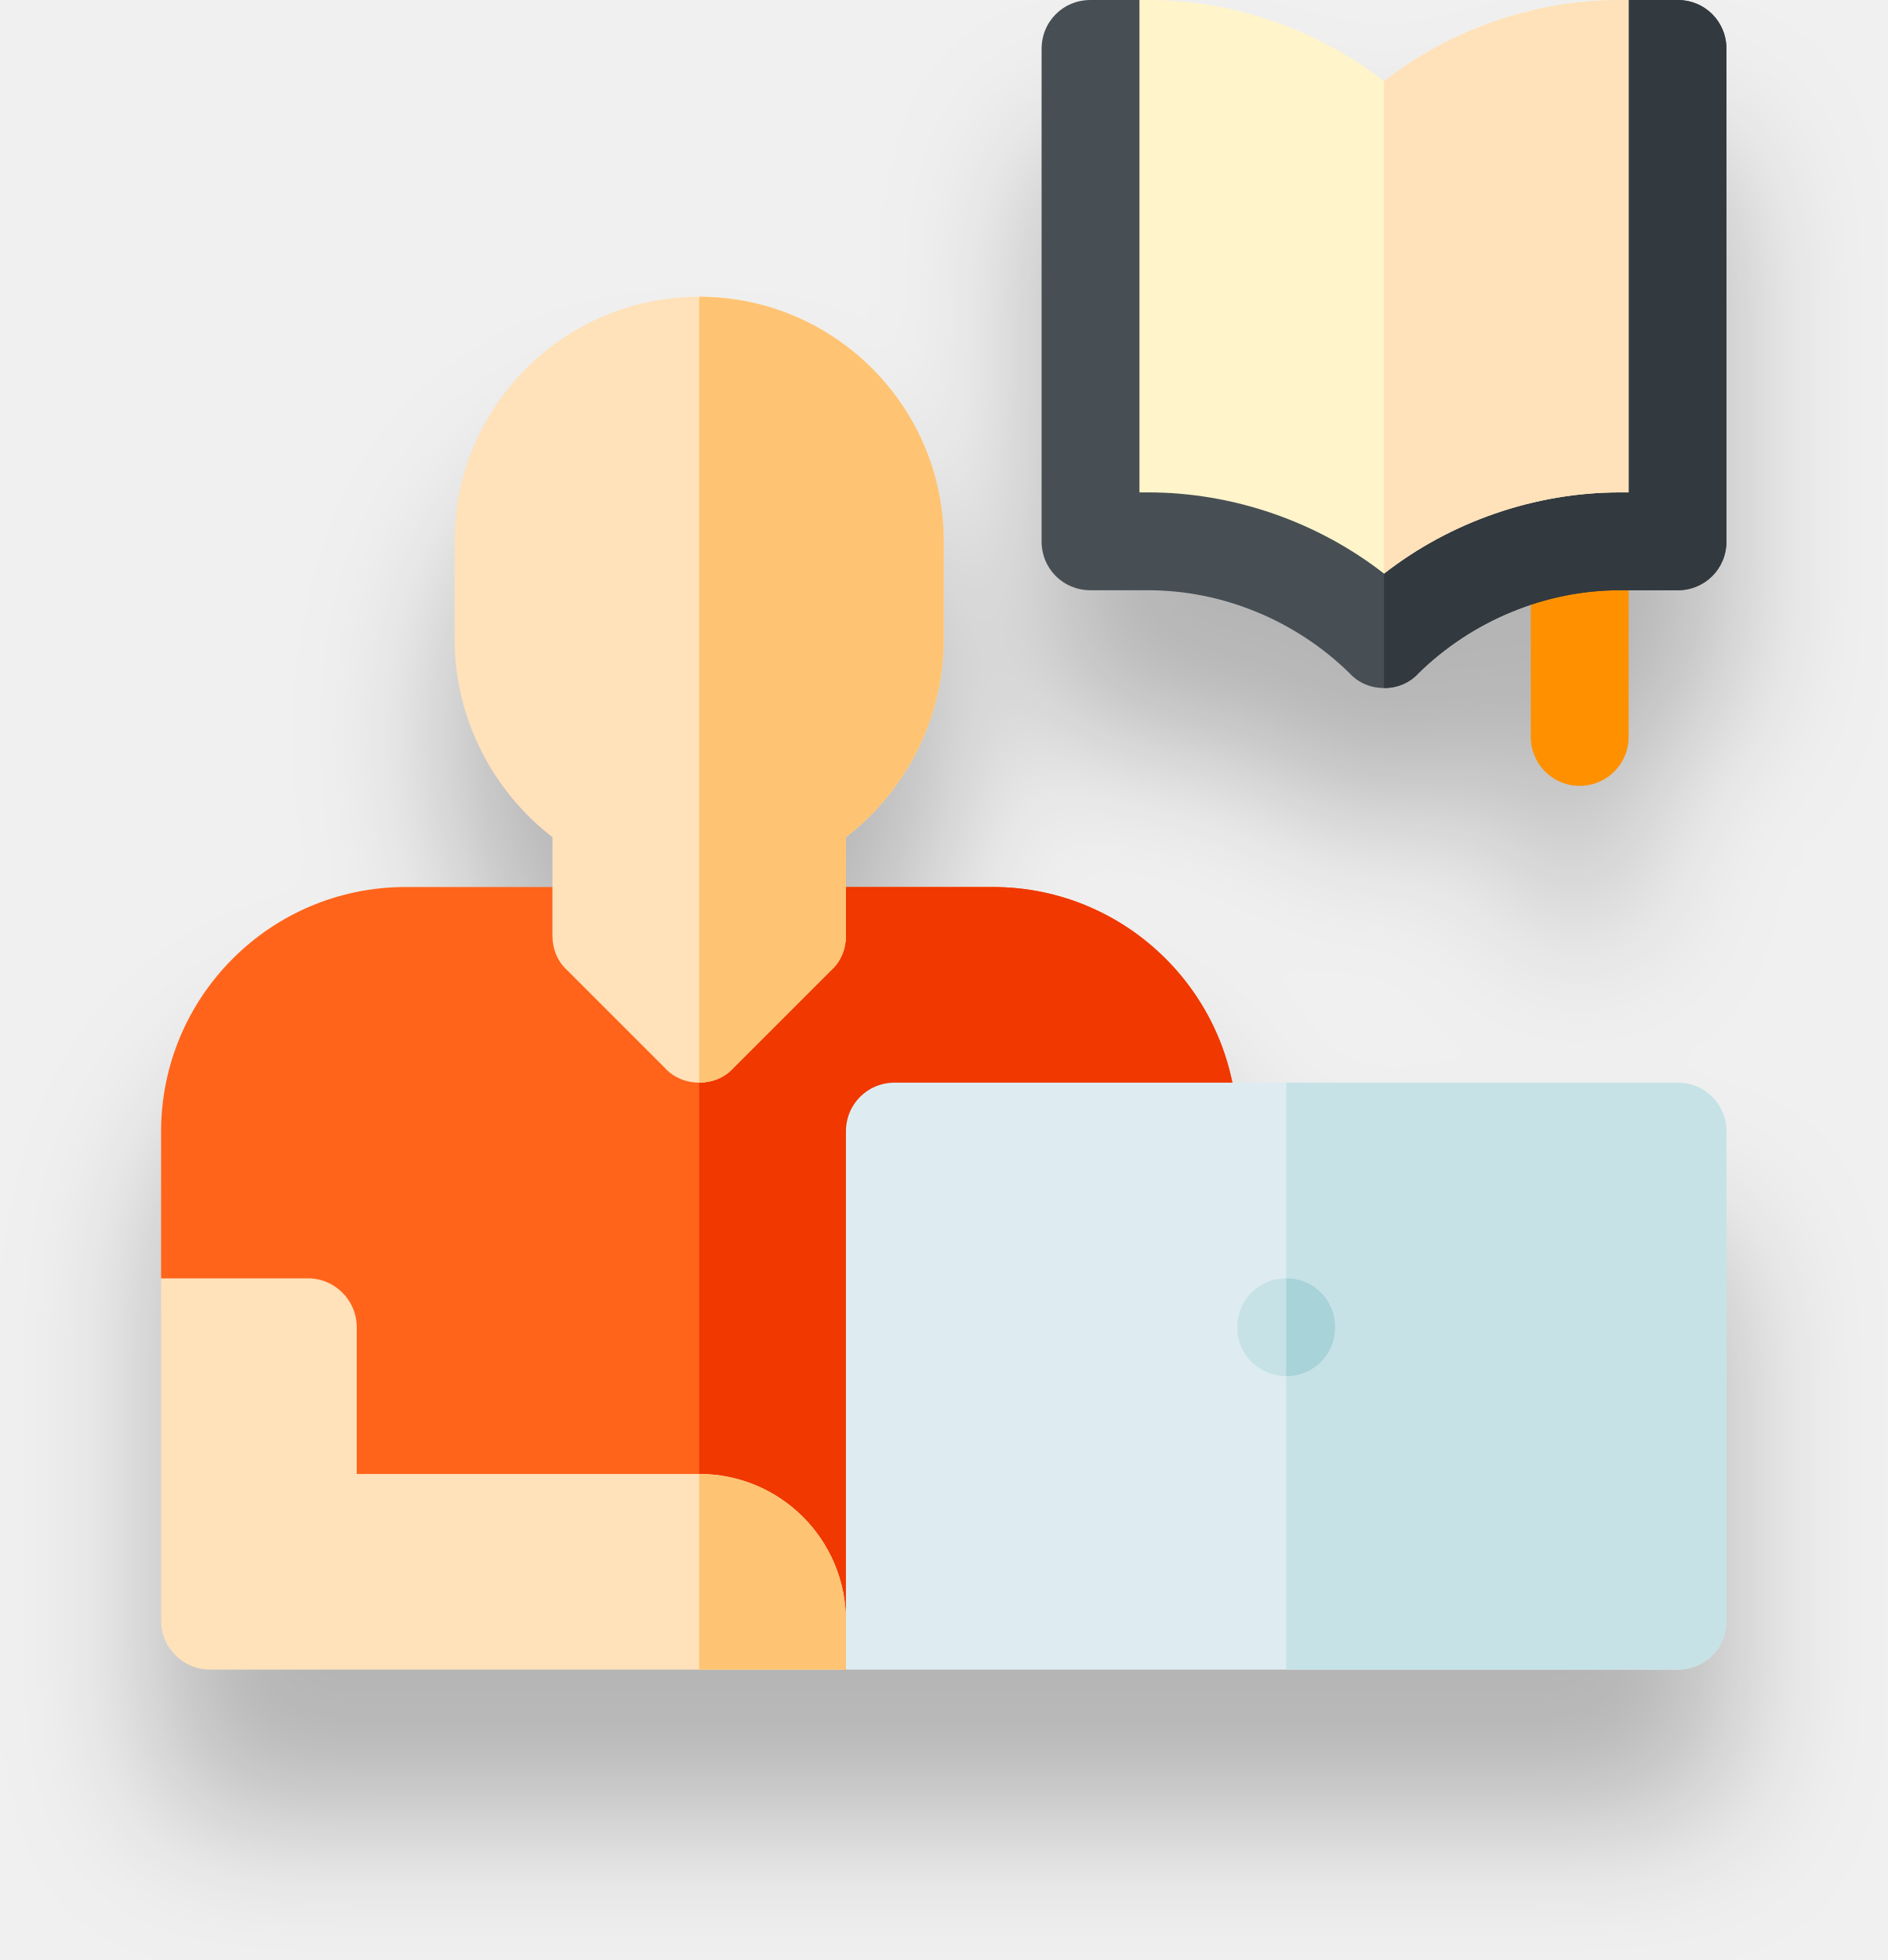
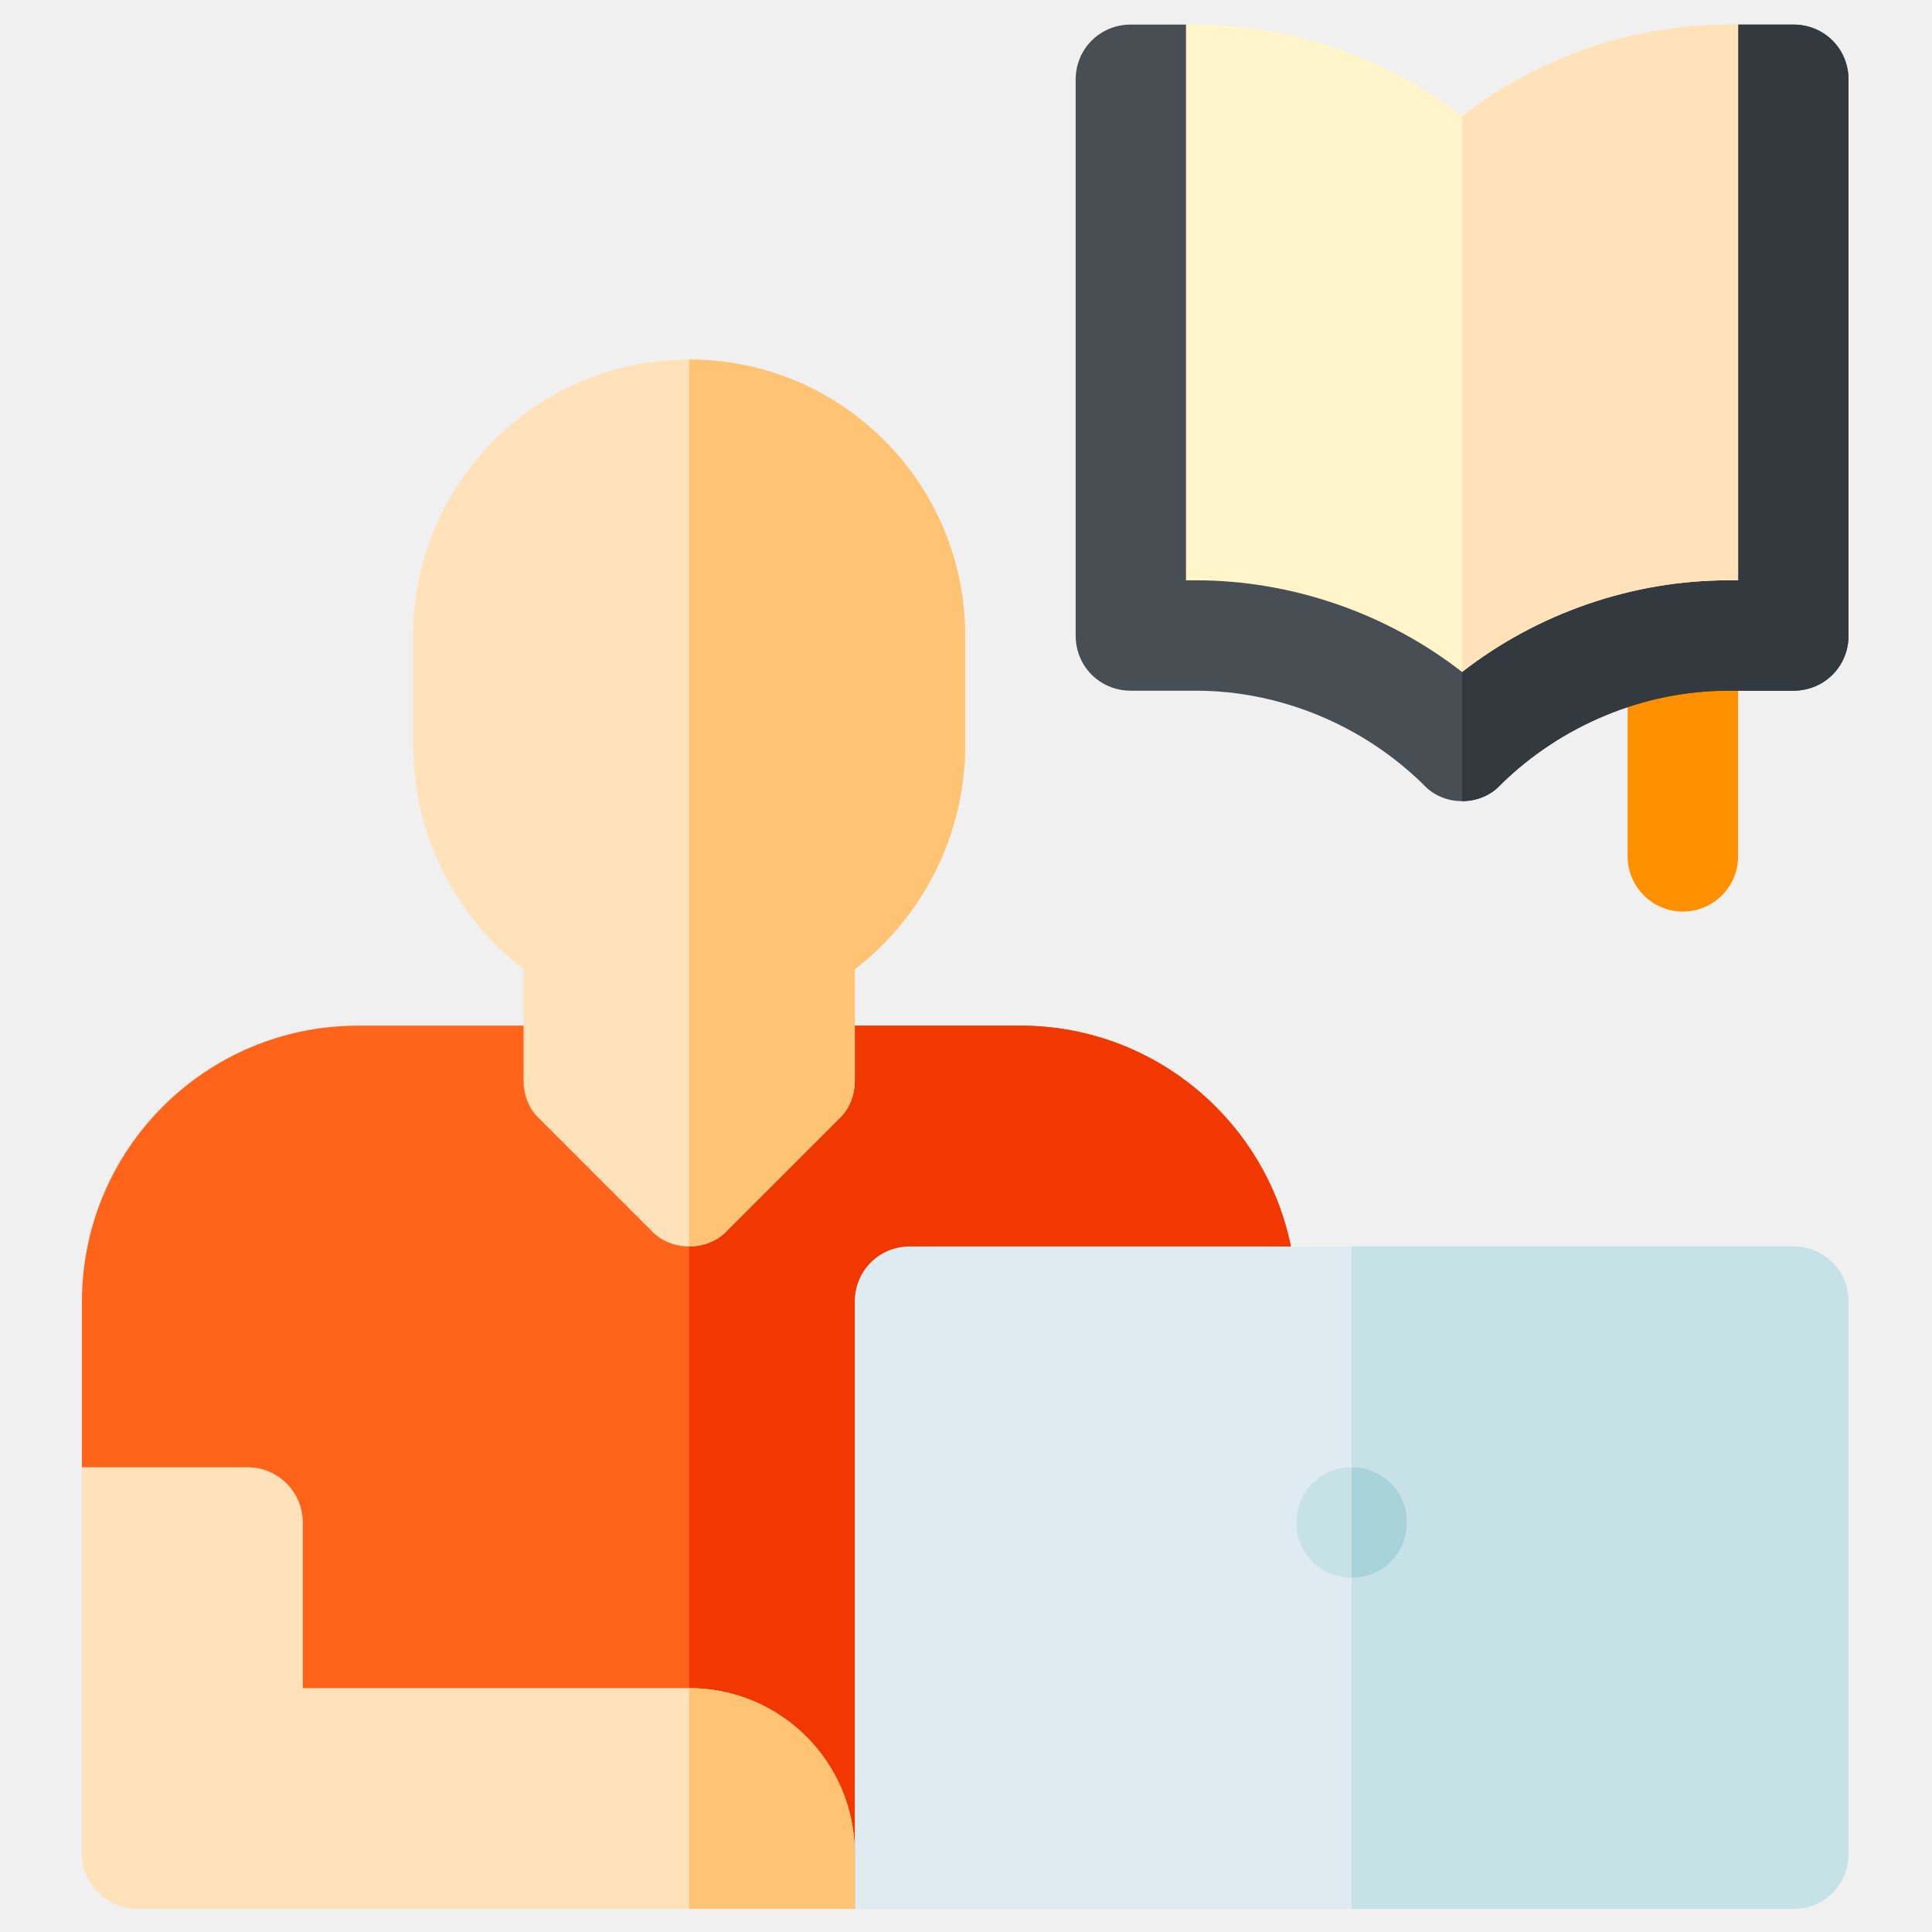
- <svg xmlns="http://www.w3.org/2000/svg" width="52" height="54" viewBox="0 0 52 54" fill="none">
-   <g filter="url(#filter0_d)">
-     <path d="M34.086 31.176V40.609L23.305 46L9.828 44.652L4.438 35.219V31.176C4.438 27.456 7.456 24.438 11.176 24.438H27.348C31.067 24.438 34.086 27.456 34.086 31.176Z" fill="#FF641A" />
-     <path d="M34.086 31.176V40.609L23.305 46L19.262 45.596V24.438H27.348C31.067 24.438 34.086 27.456 34.086 31.176Z" fill="#F03800" />
-     <path d="M46.215 29.828H24.652C23.897 29.828 23.305 30.421 23.305 31.176V46H46.215C46.97 46 47.562 45.407 47.562 44.652V31.176C47.562 30.421 46.97 29.828 46.215 29.828Z" fill="#DEECF1" />
-     <path d="M23.305 44.652V46H5.785C5.041 46 4.438 45.397 4.438 44.652V35.219H8.48C9.225 35.219 9.828 35.822 9.828 36.566V40.609H19.262C21.494 40.609 23.305 42.42 23.305 44.652Z" fill="#FFE1BA" />
-     <path d="M26 14.914V17.609C26 19.82 24.922 21.823 23.305 23.063V25.785C23.305 26.135 23.17 26.486 22.9 26.729L20.205 29.424C19.963 29.693 19.612 29.828 19.262 29.828C18.912 29.828 18.561 29.693 18.318 29.424L15.623 26.729C15.354 26.486 15.219 26.135 15.219 25.785V23.063C13.602 21.823 12.523 19.82 12.523 17.609V14.914C12.523 11.195 15.542 8.176 19.262 8.176C22.981 8.176 26 11.195 26 14.914Z" fill="#FFE1BA" />
-     <path d="M36.781 36.566C36.781 37.321 36.188 37.914 35.434 37.914C34.679 37.914 34.086 37.321 34.086 36.566C34.086 35.812 34.679 35.219 35.434 35.219C36.188 35.219 36.781 35.812 36.781 36.566Z" fill="#C6E2E7" />
-     <path d="M43.52 21.652C42.775 21.652 42.172 21.049 42.172 20.305V14.914C42.172 14.169 42.775 13.566 43.52 13.566C44.264 13.566 44.867 14.169 44.867 14.914V20.305C44.867 21.049 44.264 21.652 43.52 21.652Z" fill="#FF9100" />
-     <path d="M47.562 1.348V14.914C47.562 15.669 46.97 16.262 46.215 16.262H44.625C42.576 16.262 40.555 17.097 39.072 18.553C38.83 18.822 38.479 18.957 38.129 18.957C37.779 18.957 37.428 18.822 37.185 18.553C35.703 17.097 33.682 16.262 31.633 16.262H30.043C29.288 16.262 28.695 15.669 28.695 14.914V1.348C28.695 0.593 29.288 0 30.043 0H31.391L34.086 2.695H42.172L44.867 0H46.215C46.97 0 47.562 0.593 47.562 1.348Z" fill="#474F54" />
-     <path d="M47.562 1.348V14.914C47.562 15.669 46.97 16.262 46.215 16.262H44.625C42.576 16.262 40.555 17.097 39.072 18.553C38.83 18.822 38.479 18.957 38.129 18.957V2.695H42.172L44.867 0H46.215C46.97 0 47.562 0.593 47.562 1.348Z" fill="#32393F" />
-     <path d="M44.867 0V13.566H44.625C42.28 13.566 39.962 14.375 38.129 15.804C36.296 14.375 33.978 13.566 31.633 13.566H31.391V0H31.633C33.978 0 36.296 0.809 38.129 2.237C39.962 0.809 42.28 0 44.625 0H44.867Z" fill="#FFF4CA" />
-     <path d="M44.867 0V13.566H44.625C42.28 13.566 39.962 14.375 38.129 15.804V2.237C39.962 0.809 42.28 0 44.625 0H44.867Z" fill="#FFE1BA" />
-     <path d="M47.562 31.176V44.652C47.562 45.407 46.97 46 46.215 46H35.434V29.828H46.215C46.97 29.828 47.562 30.421 47.562 31.176Z" fill="#C6E2E7" />
-     <path d="M36.781 36.566C36.781 37.321 36.188 37.914 35.434 37.914V35.219C36.188 35.219 36.781 35.812 36.781 36.566Z" fill="#A8D3D8" />
-     <path d="M26 14.914V17.609C26 19.82 24.922 21.823 23.305 23.063V25.785C23.305 26.135 23.17 26.486 22.9 26.729L20.205 29.424C19.963 29.693 19.612 29.828 19.262 29.828V8.176C22.981 8.176 26 11.195 26 14.914Z" fill="#FFC473" />
-     <path d="M23.305 44.652V46H19.262V40.609C21.499 40.609 23.305 42.415 23.305 44.652Z" fill="#FFC473" />
+ <svg xmlns="http://www.w3.org/2000/svg" width="49" height="49" viewBox="0 0 49 49" fill="none">
+   <g clip-path="url(#clip0)">
+     <path d="M32.882 33.014V42.815L21.68 48.415L7.679 47.015L2.078 37.214V33.014C2.078 29.149 5.215 26.013 9.079 26.013H25.881C29.745 26.013 32.882 29.149 32.882 33.014Z" fill="#FF641A" />
+     <path d="M32.88 33.014V42.815L21.679 48.415L17.479 47.995V26.013H25.88C29.744 26.013 32.88 29.149 32.88 33.014Z" fill="#F03800" />
+     <path d="M45.482 31.613H23.08C22.296 31.613 21.68 32.229 21.68 33.013V48.415H45.482C46.267 48.415 46.883 47.799 46.883 47.015V33.013C46.883 32.229 46.267 31.613 45.482 31.613Z" fill="#DEECF1" />
+     <path d="M21.68 47.015V48.415H3.478C2.705 48.415 2.078 47.788 2.078 47.015V37.214H6.279C7.052 37.214 7.679 37.841 7.679 38.614V42.815H17.48C19.8 42.815 21.68 44.695 21.68 47.015Z" fill="#FFE1BA" />
+     <path d="M24.48 16.118V18.918C24.48 21.215 23.36 23.296 21.68 24.584V27.413C21.68 27.776 21.54 28.141 21.26 28.393L18.459 31.193C18.207 31.473 17.843 31.613 17.479 31.613C17.115 31.613 16.751 31.473 16.499 31.193L13.699 28.393C13.419 28.141 13.279 27.776 13.279 27.413V24.584C11.599 23.296 10.479 21.215 10.479 18.918V16.118C10.479 12.254 13.615 9.117 17.479 9.117C21.344 9.117 24.48 12.254 24.48 16.118Z" fill="#FFE1BA" />
+     <path d="M35.681 38.614C35.681 39.398 35.065 40.014 34.281 40.014C33.497 40.014 32.881 39.398 32.881 38.614C32.881 37.83 33.497 37.214 34.281 37.214C35.065 37.214 35.681 37.83 35.681 38.614Z" fill="#C6E2E7" />
+     <path d="M42.681 23.119C41.908 23.119 41.281 22.492 41.281 21.719V16.118C41.281 15.344 41.908 14.718 42.681 14.718C43.455 14.718 44.082 15.344 44.082 16.118V21.719C44.082 22.492 43.455 23.119 42.681 23.119Z" fill="#FF9100" />
+     <path d="M46.883 2.023V16.118C46.883 16.902 46.268 17.518 45.483 17.518H43.831C41.703 17.518 39.603 18.387 38.062 19.899C37.81 20.179 37.446 20.319 37.082 20.319C36.718 20.319 36.354 20.179 36.102 19.899C34.562 18.387 32.462 17.518 30.334 17.518H28.681C27.897 17.518 27.281 16.902 27.281 16.118V2.023C27.281 1.239 27.897 0.623 28.681 0.623H30.082L32.882 3.423H41.283L44.083 0.623H45.483C46.268 0.623 46.883 1.239 46.883 2.023Z" fill="#474F54" />
+     <path d="M46.883 2.023V16.118C46.883 16.902 46.267 17.518 45.483 17.518H43.831C41.703 17.518 39.602 18.387 38.062 19.899C37.81 20.179 37.446 20.319 37.082 20.319V3.423H41.282L44.083 0.623H45.483C46.267 0.623 46.883 1.239 46.883 2.023Z" fill="#32393F" />
+     <path d="M44.082 0.623V14.718H43.83C41.393 14.718 38.985 15.558 37.081 17.043C35.177 15.558 32.769 14.718 30.332 14.718H30.08V0.623H30.332C32.769 0.623 35.177 1.463 37.081 2.948C38.985 1.463 41.393 0.623 43.83 0.623H44.082Z" fill="#FFF4CA" />
+     <path d="M44.083 0.623V14.718H43.831C41.395 14.718 38.986 15.558 37.082 17.043V2.948C38.986 1.463 41.395 0.623 43.831 0.623H44.083Z" fill="#FFE1BA" />
+     <path d="M46.883 33.013V47.015C46.883 47.799 46.267 48.415 45.483 48.415H34.281V31.613H45.483C46.267 31.613 46.883 32.229 46.883 33.013Z" fill="#C6E2E7" />
+     <path d="M35.681 38.614C35.681 39.398 35.066 40.014 34.281 40.014V37.214C35.066 37.214 35.681 37.83 35.681 38.614Z" fill="#A8D3D8" />
+     <path d="M24.479 16.118V18.918C24.479 21.215 23.359 23.296 21.679 24.584V27.413C21.679 27.776 21.539 28.141 21.259 28.393L18.459 31.193C18.207 31.473 17.842 31.613 17.479 31.613V9.117C21.343 9.117 24.479 12.254 24.479 16.118Z" fill="#FFC473" />
+     <path d="M21.679 47.015V48.415H17.479V42.815C19.803 42.815 21.679 44.691 21.679 47.015Z" fill="#FFC473" />
  </g>
  <defs>
-     <filter id="filter0_d" x="-1" y="0" width="54" height="54" filterUnits="userSpaceOnUse" color-interpolation-filters="sRGB">
-       <feFlood flood-opacity="0" result="BackgroundImageFix" />
-       <feColorMatrix in="SourceAlpha" type="matrix" values="0 0 0 0 0 0 0 0 0 0 0 0 0 0 0 0 0 0 127 0" />
-       <feOffset dy="4" />
-       <feGaussianBlur stdDeviation="2" />
-       <feColorMatrix type="matrix" values="0 0 0 0 0 0 0 0 0 0 0 0 0 0 0 0 0 0 0.25 0" />
-       <feBlend mode="normal" in2="BackgroundImageFix" result="effect1_dropShadow" />
-       <feBlend mode="normal" in="SourceGraphic" in2="effect1_dropShadow" result="shape" />
-     </filter>
+     <clipPath id="clip0">
+       <rect x="0.584" y="0.623" width="47.792" height="47.792" fill="white" />
+     </clipPath>
  </defs>
</svg>
